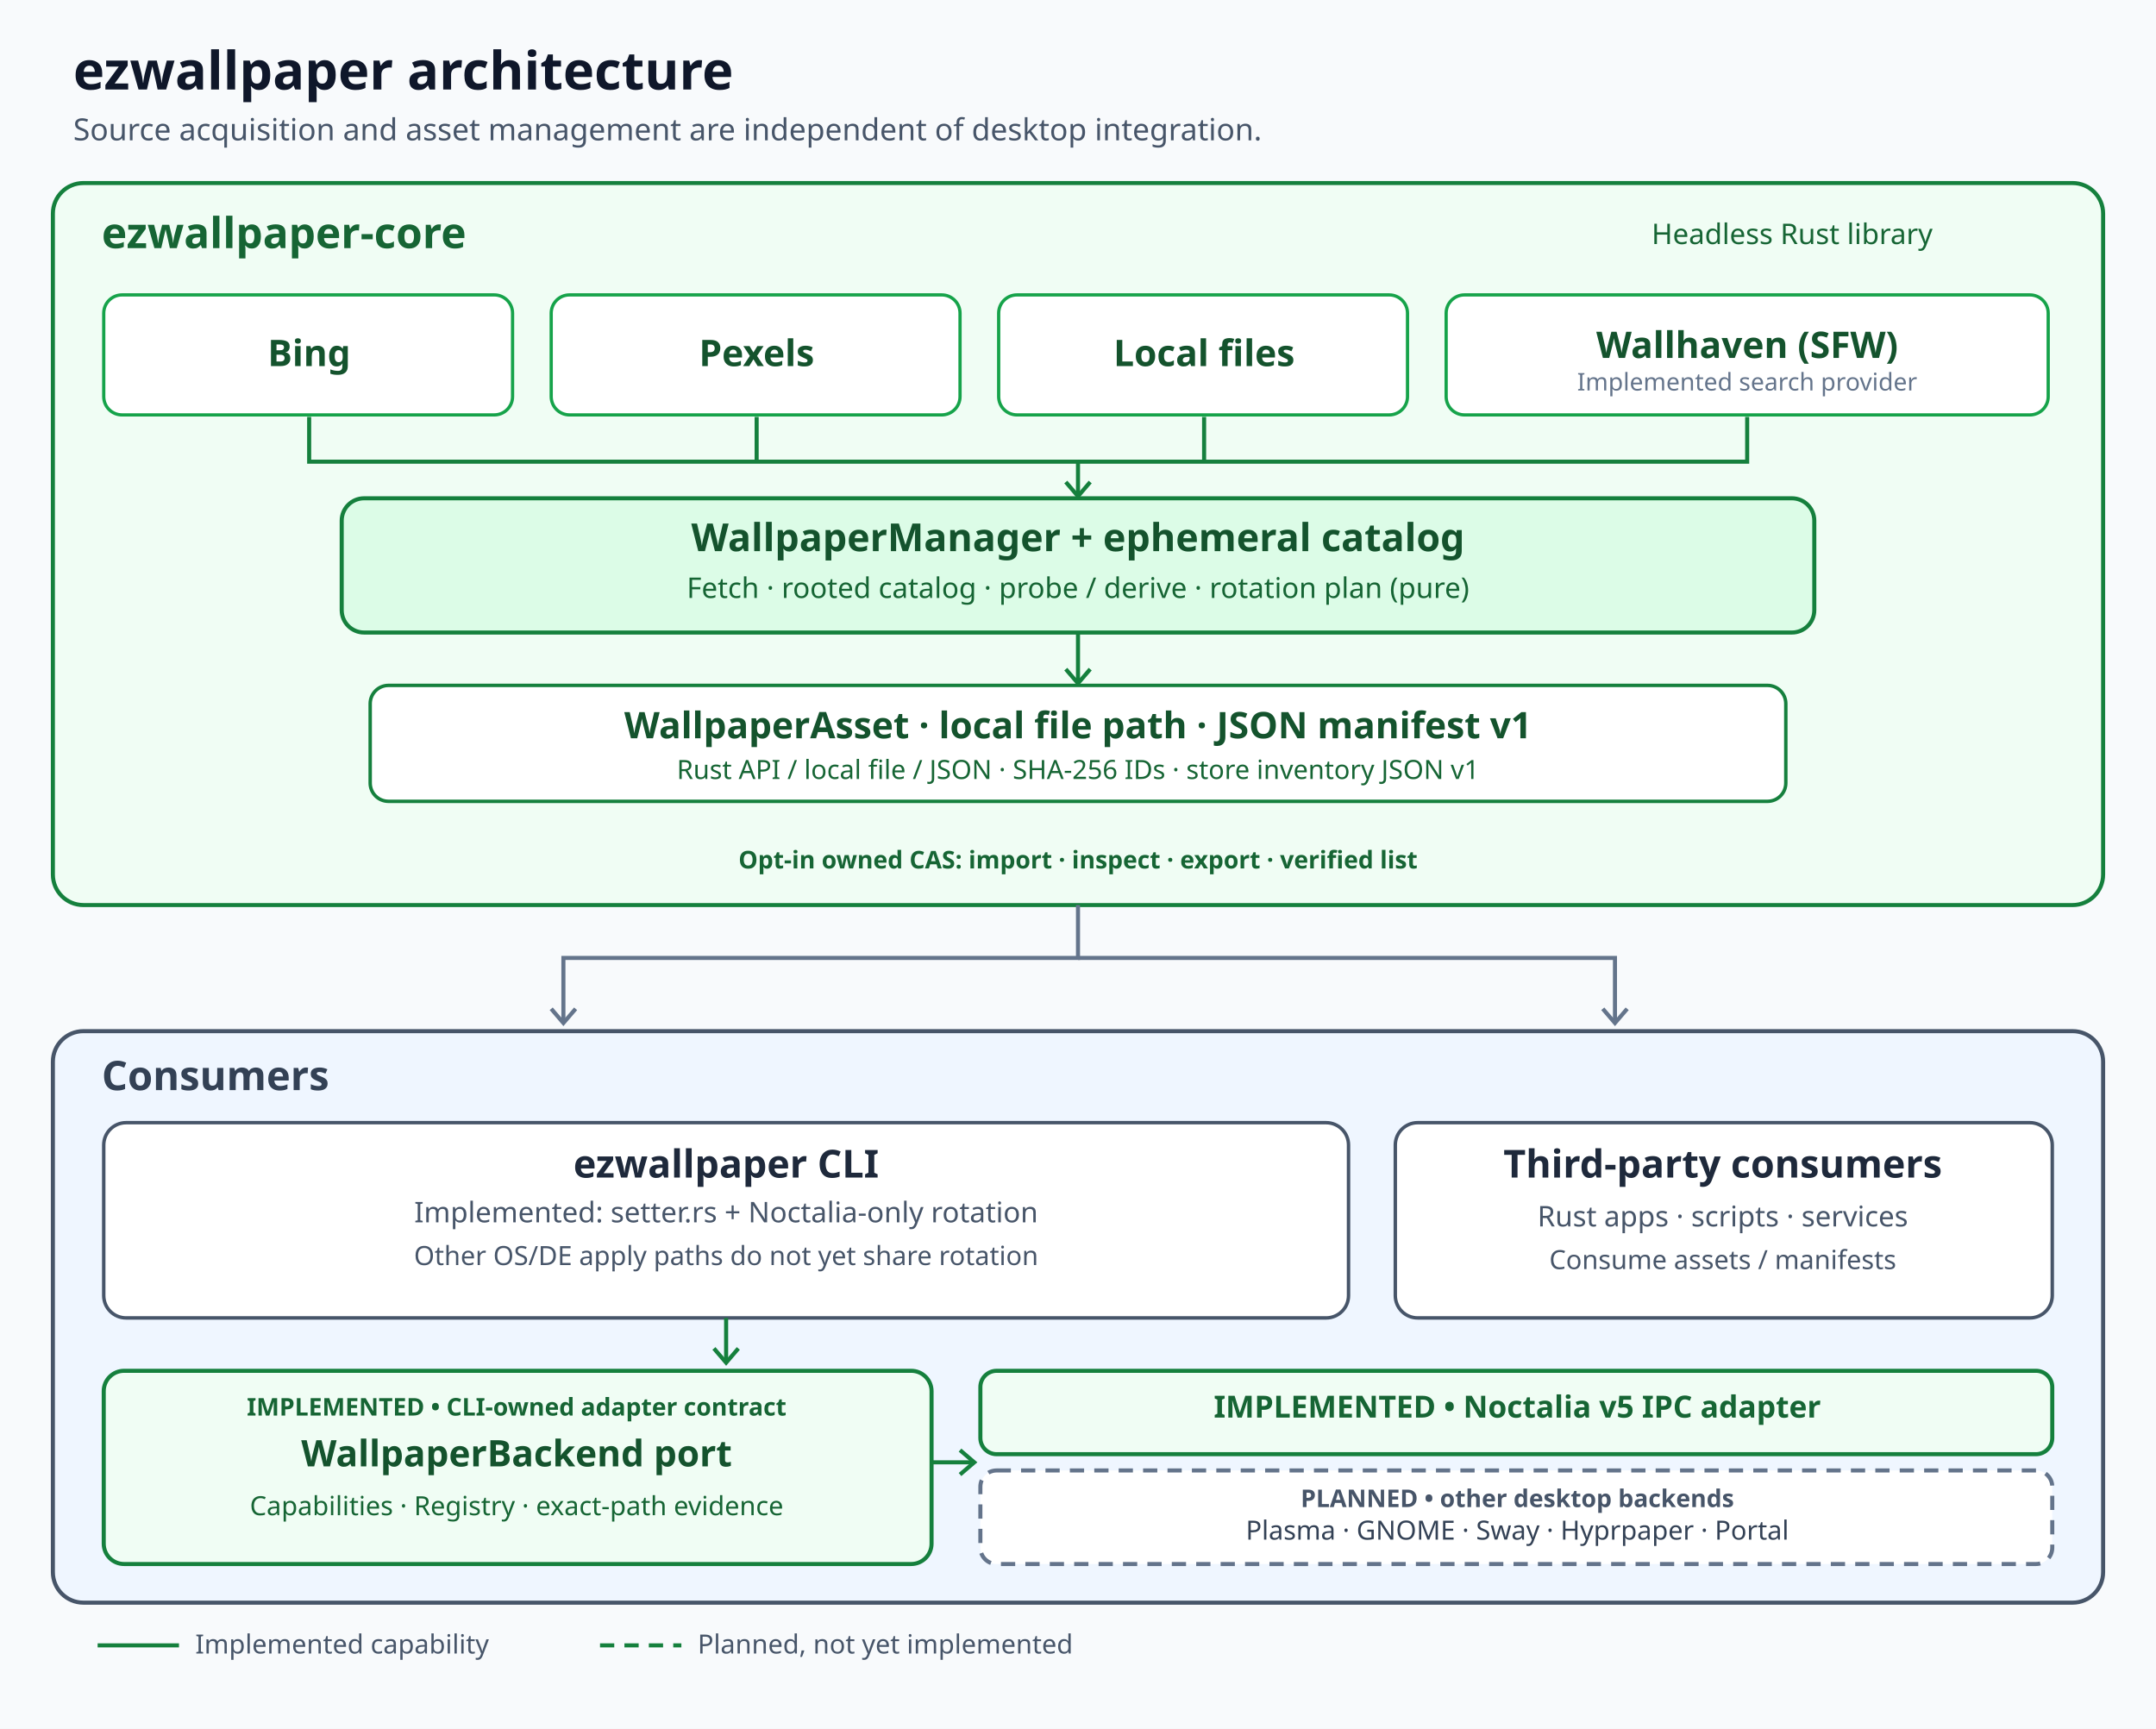
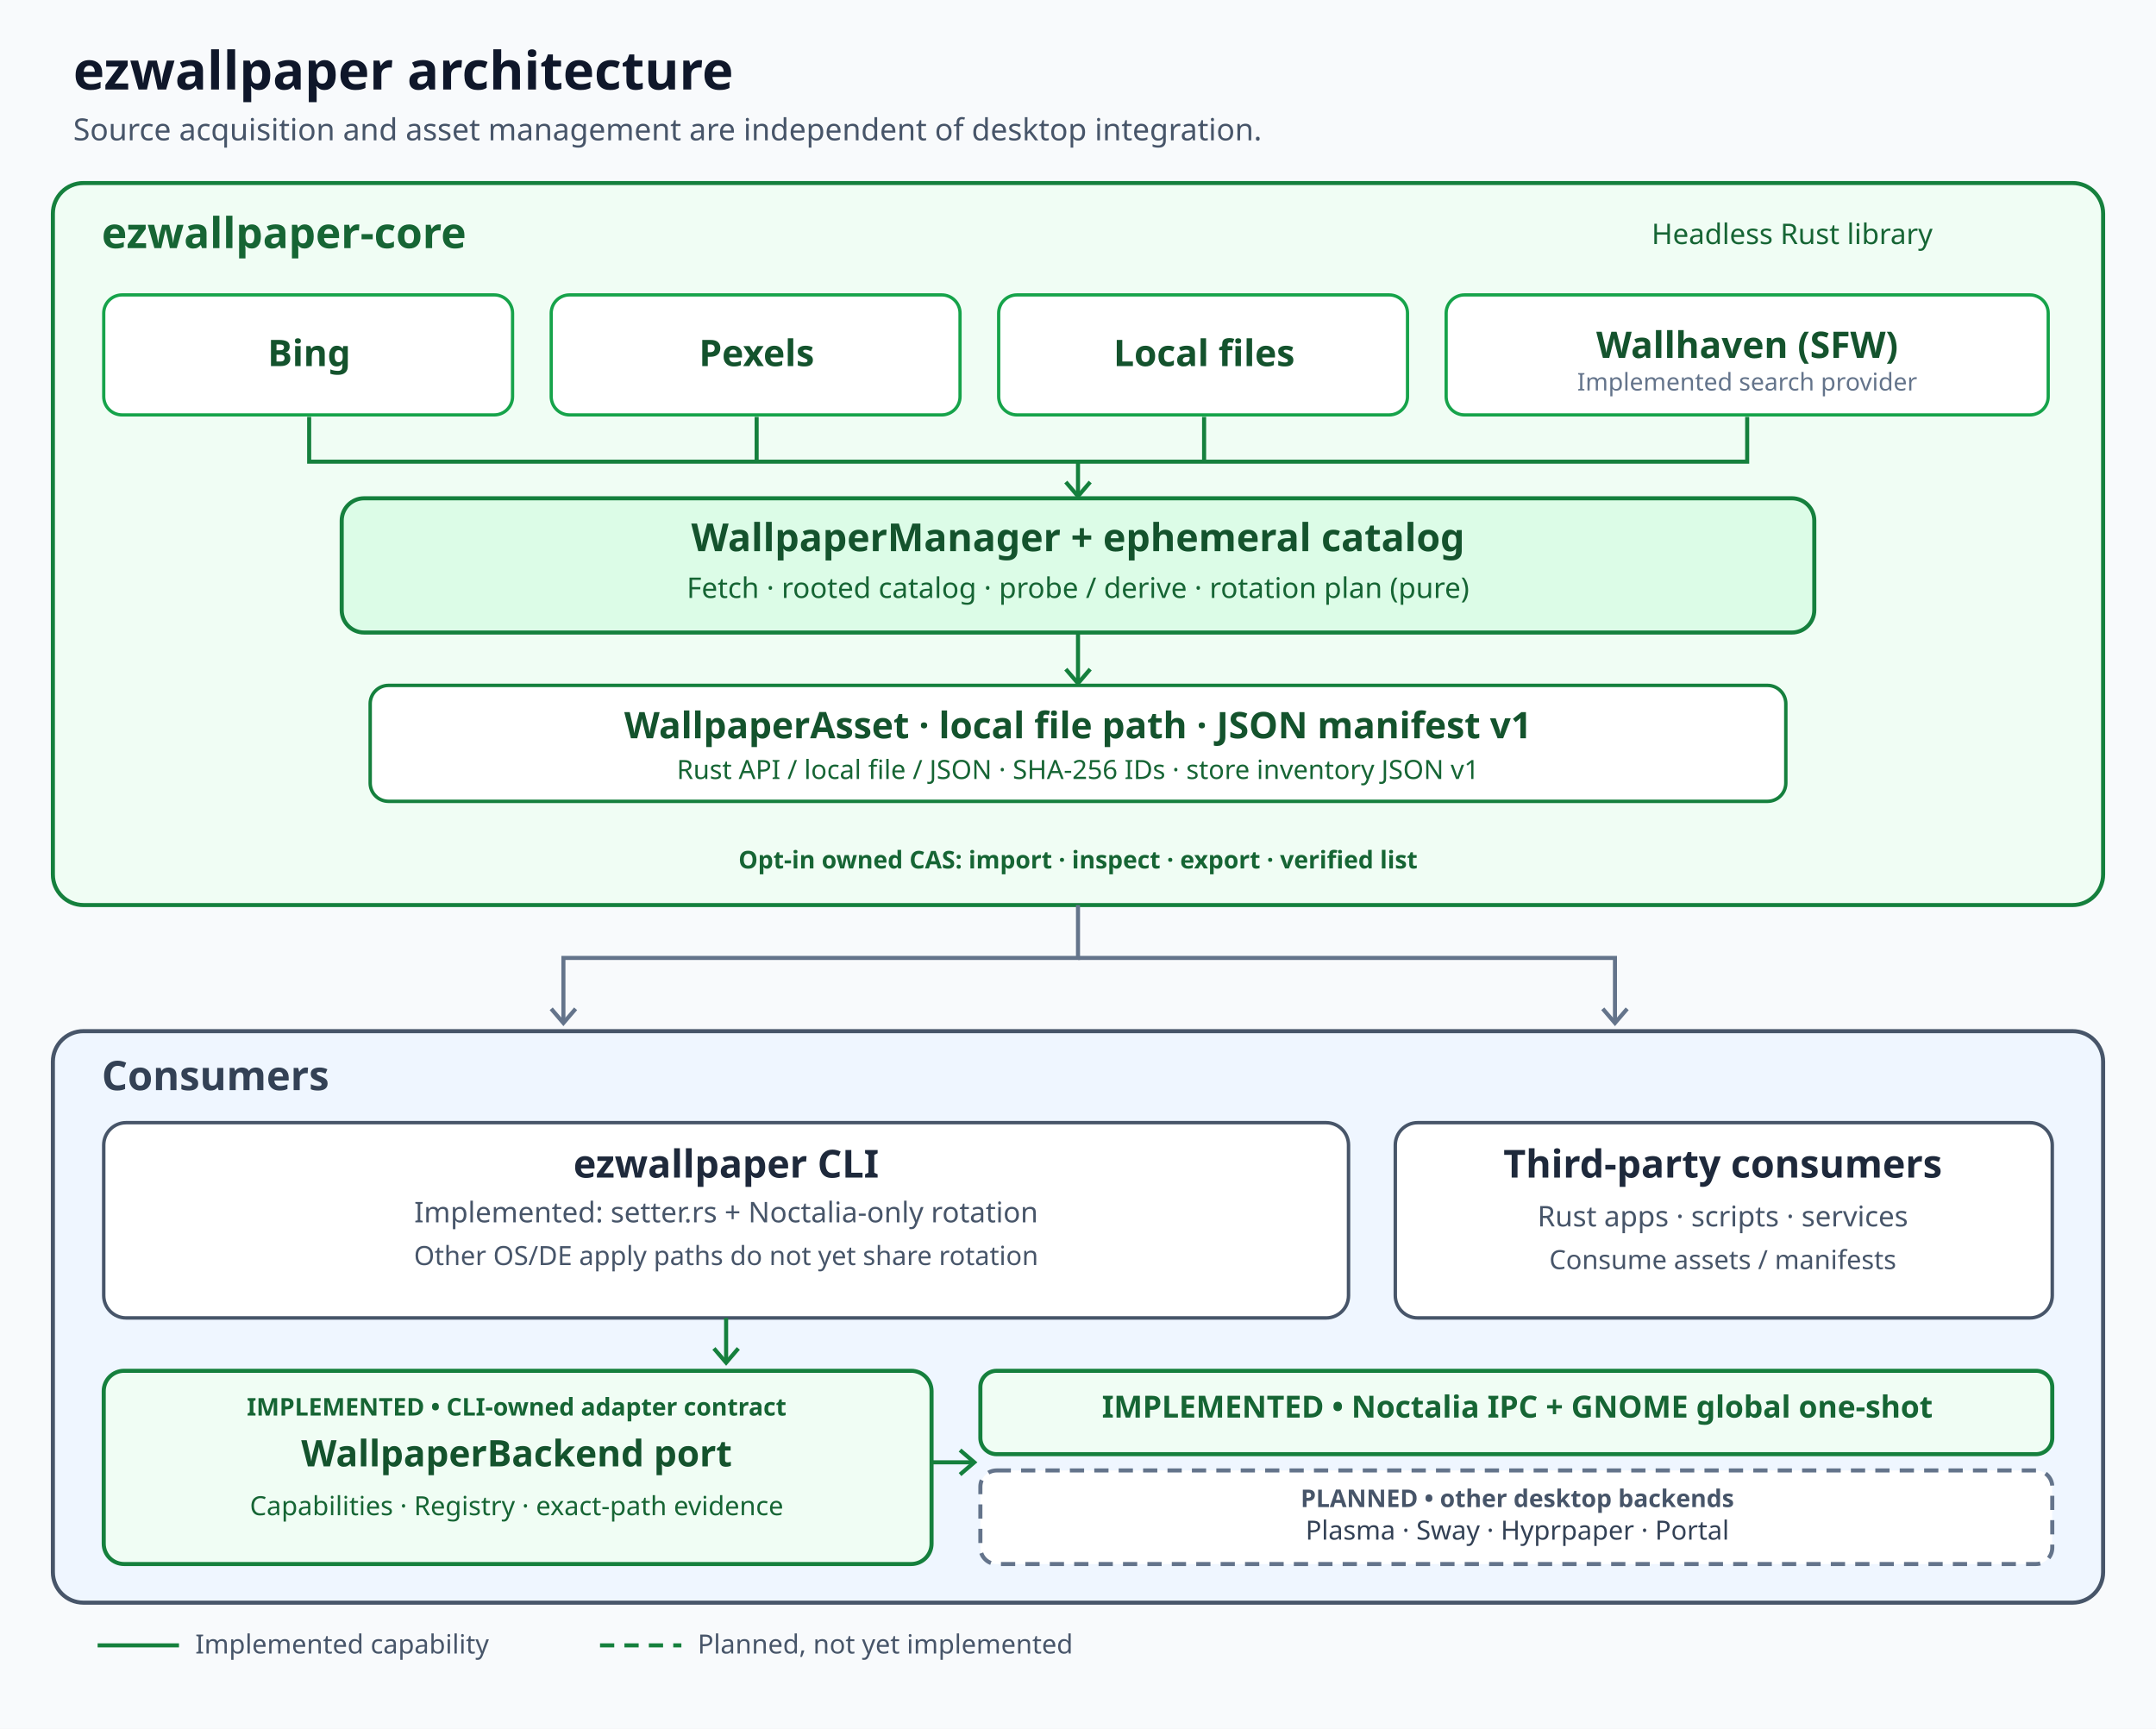
<svg xmlns="http://www.w3.org/2000/svg" width="1060" height="850" viewBox="0 0 1060 850" role="img" aria-labelledby="title desc">
  <rect width="1060" height="850" fill="#f8fafc" />
  <text x="36" y="44" fill="#0f172a" font-family="system-ui, sans-serif" font-size="26" font-weight="700">ezwallpaper architecture</text>
  <text x="36" y="69" fill="#475569" font-family="system-ui, sans-serif" font-size="15">Source acquisition and asset management are independent of desktop integration.</text>
  <rect x="26" y="90" width="1008" height="355" rx="15" fill="#f0fdf4" stroke="#15803d" stroke-width="2" />
  <text x="50" y="122" fill="#166534" font-family="system-ui, sans-serif" font-size="21" font-weight="700">ezwallpaper-core</text>
  <text x="812" y="120" fill="#166534" font-family="system-ui, sans-serif" font-size="14">Headless Rust library</text>
  <g fill="#fff" stroke="#16a34a" stroke-width="1.6">
    <rect x="51" y="145" width="201" height="59" rx="9" />
    <rect x="271" y="145" width="201" height="59" rx="9" />
    <rect x="491" y="145" width="201" height="59" rx="9" />
  </g>
  <rect x="711" y="145" width="296" height="59" rx="9" fill="#fff" stroke="#16a34a" stroke-width="1.6" />
  <g fill="#14532d" font-family="system-ui, sans-serif" font-size="18" font-weight="600" text-anchor="middle">
    <text x="152" y="180">Bing</text>
    <text x="372" y="180">Pexels</text>
    <text x="592" y="180">Local files</text>
    <text x="859" y="176">Wallhaven (SFW)</text>
  </g>
  <text x="859" y="192" fill="#64748b" font-family="system-ui, sans-serif" font-size="12" text-anchor="middle">Implemented search provider</text>
  <g stroke="#15803d" stroke-width="2" fill="none">
    <path d="M152 205 V227 H530 V244" />
    <path d="M372 205 V227" />
    <path d="M592 205 V227" />
    <path d="M859 205 V227 H530" />
    <path d="M524 237 L530 244 L536 237" />
  </g>
  <rect x="168" y="245" width="724" height="66" rx="11" fill="#dcfce7" stroke="#15803d" stroke-width="2" />
  <text x="530" y="271" fill="#14532d" font-family="system-ui, sans-serif" font-size="19" font-weight="700" text-anchor="middle">WallpaperManager + ephemeral catalog</text>
  <text x="530" y="294" fill="#166534" font-family="system-ui, sans-serif" font-size="14" text-anchor="middle">Fetch · rooted catalog · probe / derive · rotation plan (pure)</text>
  <path d="M530 311 V335" stroke="#15803d" stroke-width="2" />
  <path d="M524 329 L530 336 L536 329" fill="none" stroke="#15803d" stroke-width="2" />
  <rect x="182" y="337" width="696" height="57" rx="9" fill="#fff" stroke="#15803d" stroke-width="1.7" />
  <text x="530" y="363" fill="#14532d" font-family="system-ui, sans-serif" font-size="18" font-weight="700" text-anchor="middle">WallpaperAsset · local file path · JSON manifest v1</text>
  <text x="530" y="383" fill="#166534" font-family="system-ui, sans-serif" font-size="13" text-anchor="middle">Rust API / local file / JSON · SHA-256 IDs · store inventory JSON v1</text>
  <text x="530" y="427" fill="#166534" font-family="system-ui, sans-serif" font-size="12" font-weight="600" text-anchor="middle">Opt-in owned CAS: import · inspect · export · verified list</text>
  <g stroke="#64748b" stroke-width="2" fill="none">
    <path d="M530 445 V471 H277 V502" />
    <path d="M530 471 H794 V502" />
    <path d="M271 496 L277 503 L283 496" />
    <path d="M788 496 L794 503 L800 496" />
  </g>
  <rect x="26" y="507" width="1008" height="281" rx="15" fill="#eff6ff" stroke="#475569" stroke-width="2" />
  <text x="50" y="536" fill="#334155" font-family="system-ui, sans-serif" font-size="20" font-weight="700">Consumers</text>
  <rect x="51" y="552" width="612" height="96" rx="11" fill="#fff" stroke="#475569" stroke-width="1.7" />
  <text x="357" y="579" fill="#1e293b" font-family="system-ui, sans-serif" font-size="19" font-weight="700" text-anchor="middle">ezwallpaper CLI</text>
  <text x="357" y="601" fill="#475569" font-family="system-ui, sans-serif" font-size="14" text-anchor="middle">Implemented: setter.rs + Noctalia-only rotation</text>
  <text x="357" y="622" fill="#475569" font-family="system-ui, sans-serif" font-size="13" text-anchor="middle">Other OS/DE apply paths do not yet share rotation</text>
  <rect x="686" y="552" width="323" height="96" rx="11" fill="#fff" stroke="#475569" stroke-width="1.7" />
  <text x="847" y="579" fill="#1e293b" font-family="system-ui, sans-serif" font-size="19" font-weight="700" text-anchor="middle">Third-party consumers</text>
  <text x="847" y="603" fill="#475569" font-family="system-ui, sans-serif" font-size="14" text-anchor="middle">Rust apps · scripts · services</text>
  <text x="847" y="624" fill="#475569" font-family="system-ui, sans-serif" font-size="13" text-anchor="middle">Consume assets / manifests</text>
  <path d="M357 648 V670" stroke="#15803d" stroke-width="2" />
  <path d="M351 663 L357 670 L363 663" fill="none" stroke="#15803d" stroke-width="2" />
  <rect x="51" y="674" width="407" height="95" rx="10" fill="#f0fdf4" stroke="#15803d" stroke-width="2" />
  <text x="254" y="696" fill="#166534" font-family="system-ui, sans-serif" font-size="12" font-weight="700" text-anchor="middle">IMPLEMENTED • CLI-owned adapter contract</text>
  <text x="254" y="721" fill="#14532d" font-family="system-ui, sans-serif" font-size="18" font-weight="650" text-anchor="middle">WallpaperBackend port</text>
  <text x="254" y="745" fill="#166534" font-family="system-ui, sans-serif" font-size="13" text-anchor="middle">Capabilities · Registry · exact-path evidence</text>
  <path d="M458 719 H479" stroke="#15803d" stroke-width="2" />
  <path d="M472 713 L479 719 L472 725" fill="none" stroke="#15803d" stroke-width="2" />
  <rect x="482" y="674" width="527" height="41" rx="8" fill="#f0fdf4" stroke="#15803d" stroke-width="2" />
-   <text x="746" y="697" fill="#166534" font-family="system-ui, sans-serif" font-size="15" font-weight="600" text-anchor="middle">IMPLEMENTED • Noctalia v5 IPC adapter</text>
+   <text x="746" y="697" fill="#166534" font-family="system-ui, sans-serif" font-size="15" font-weight="600" text-anchor="middle">IMPLEMENTED • Noctalia IPC + GNOME global one-shot</text>
  <rect x="482" y="723" width="527" height="46" rx="8" fill="#fff" stroke="#64748b" stroke-width="2" stroke-dasharray="7 5" />
  <text x="746" y="741" fill="#475569" font-family="system-ui, sans-serif" font-size="12" font-weight="700" text-anchor="middle">PLANNED • other desktop backends</text>
-   <text x="746" y="757" fill="#334155" font-family="system-ui, sans-serif" font-size="13" text-anchor="middle">Plasma · GNOME · Sway · Hyprpaper · Portal</text>
+   <text x="746" y="757" fill="#334155" font-family="system-ui, sans-serif" font-size="13" text-anchor="middle">Plasma · Sway · Hyprpaper · Portal</text>
  <path d="M48 809 H88" stroke="#15803d" stroke-width="2" />
  <text x="96" y="813" fill="#475569" font-family="system-ui, sans-serif" font-size="13">Implemented capability</text>
  <path d="M295 809 H335" stroke="#15803d" stroke-width="2" stroke-dasharray="7 5" />
  <text x="343" y="813" fill="#475569" font-family="system-ui, sans-serif" font-size="13">Planned, not yet implemented</text>
</svg>
